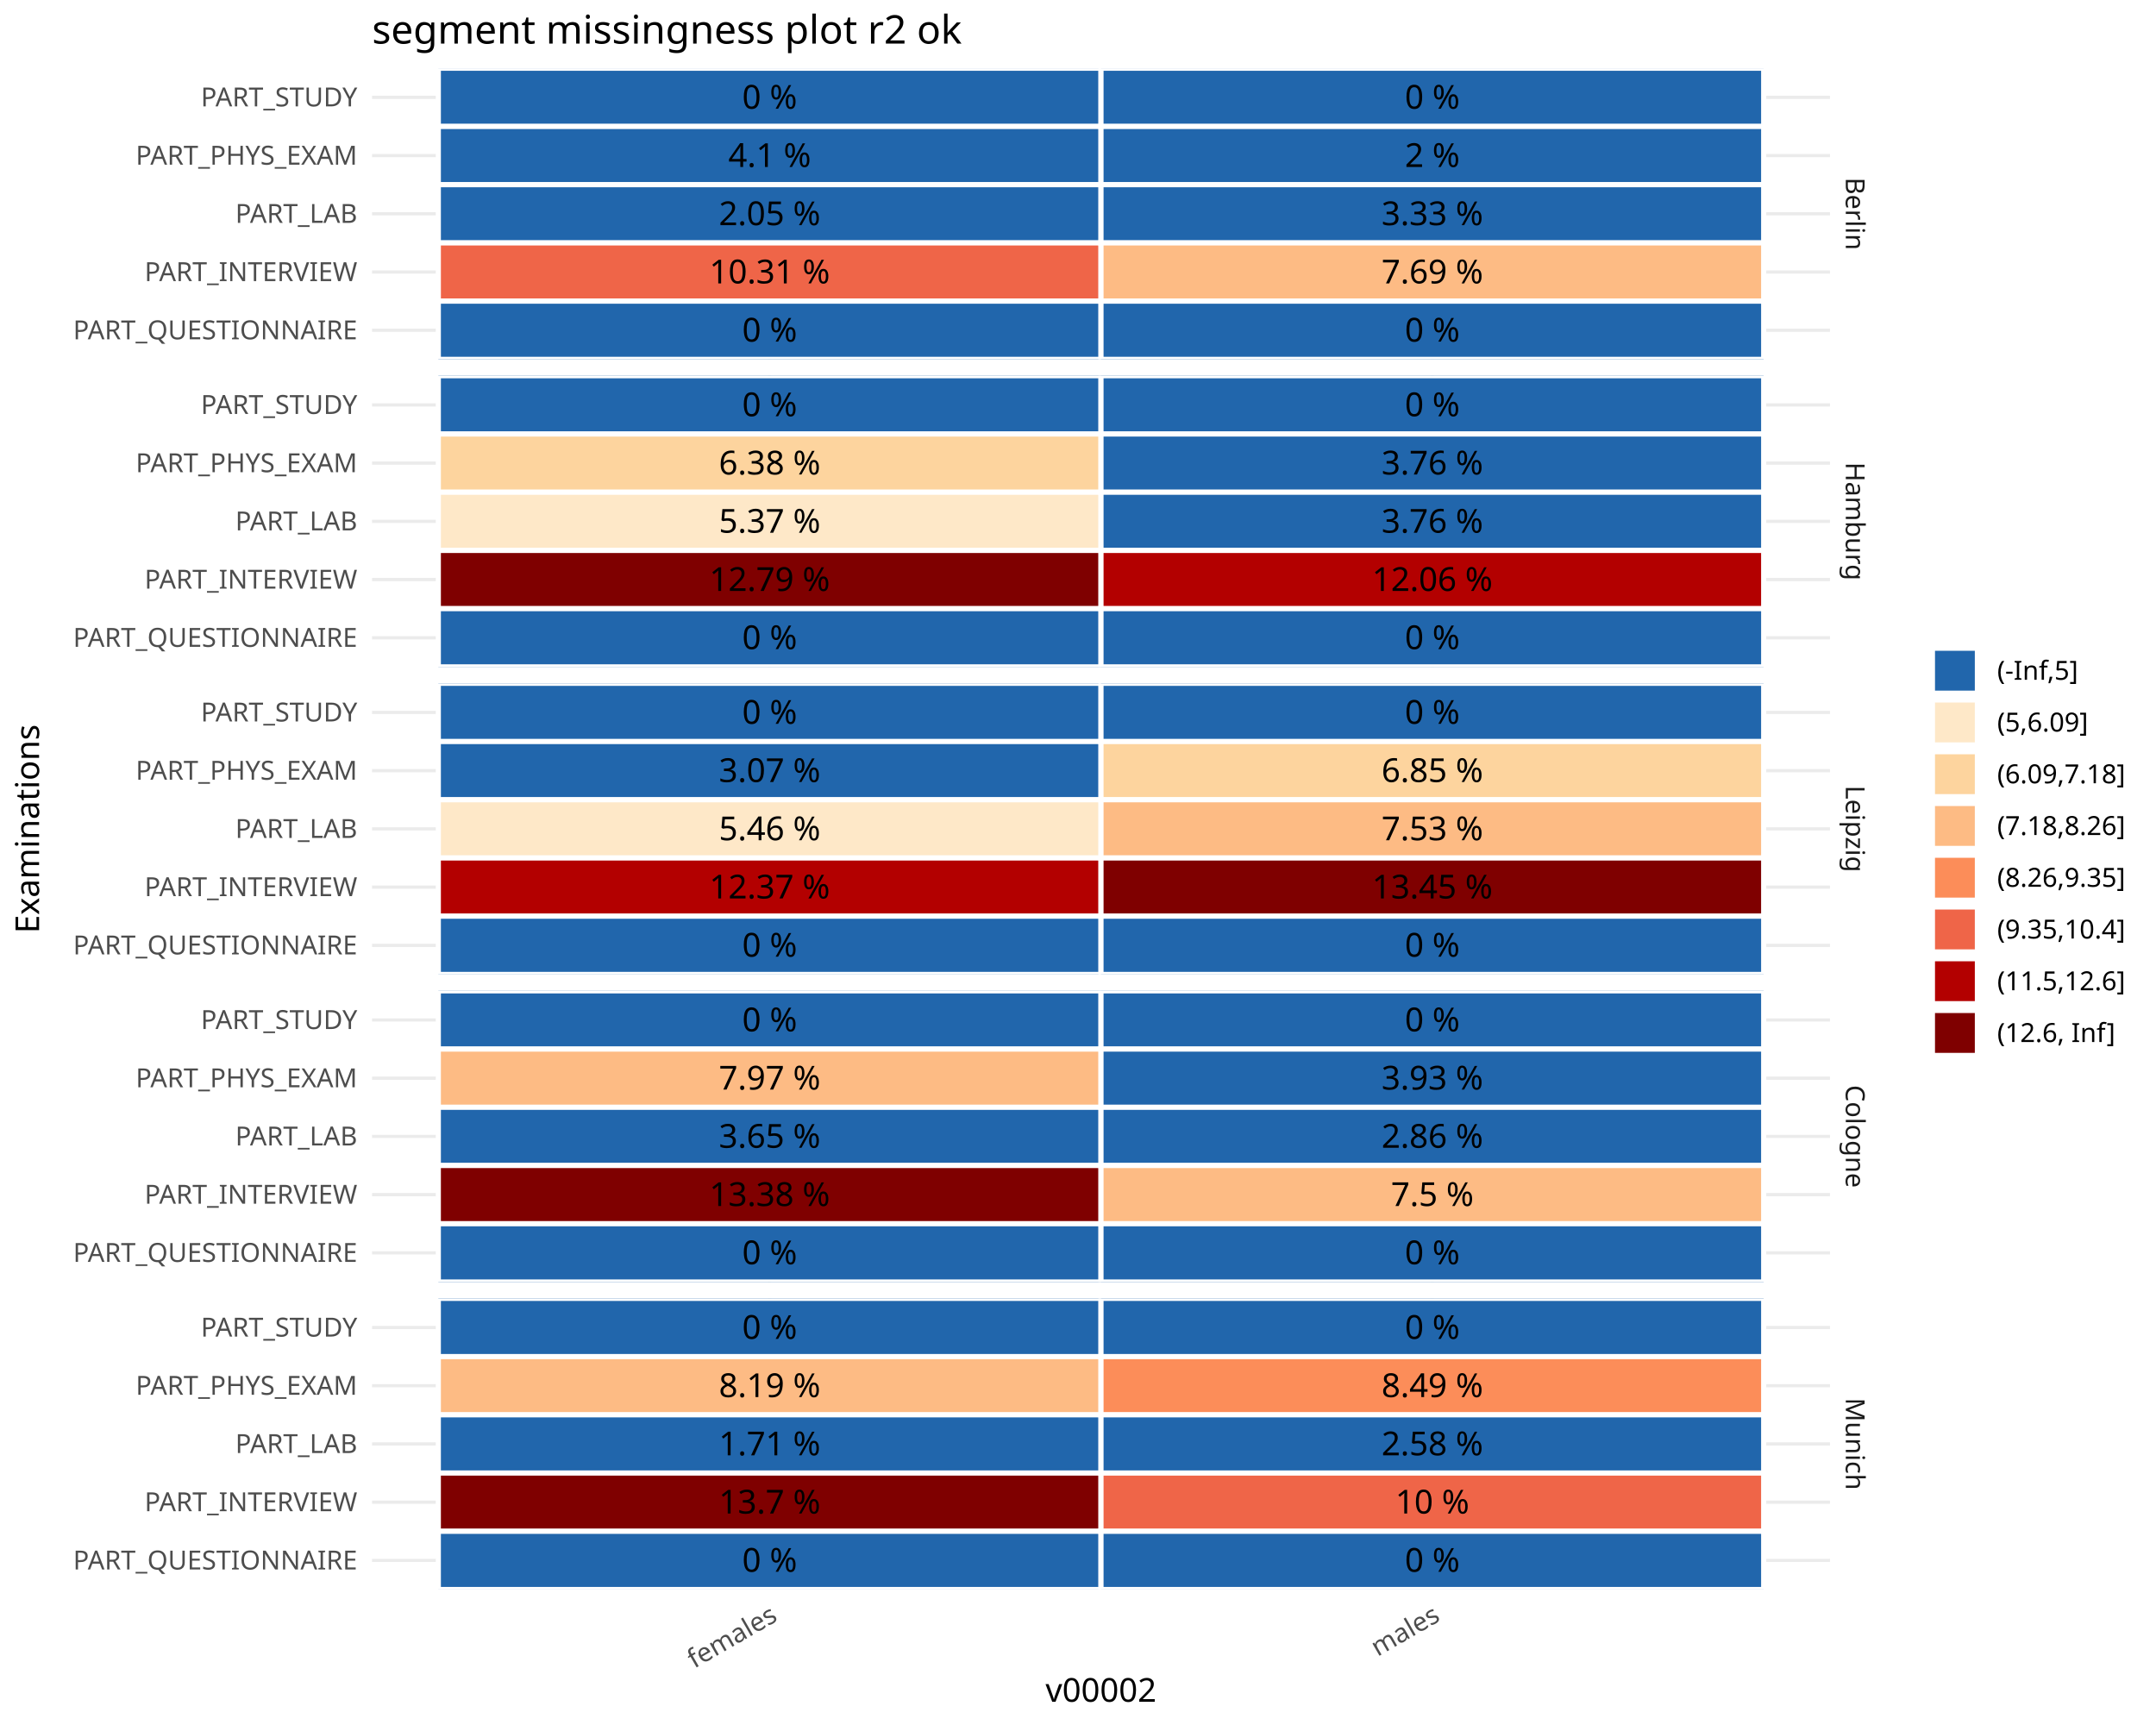
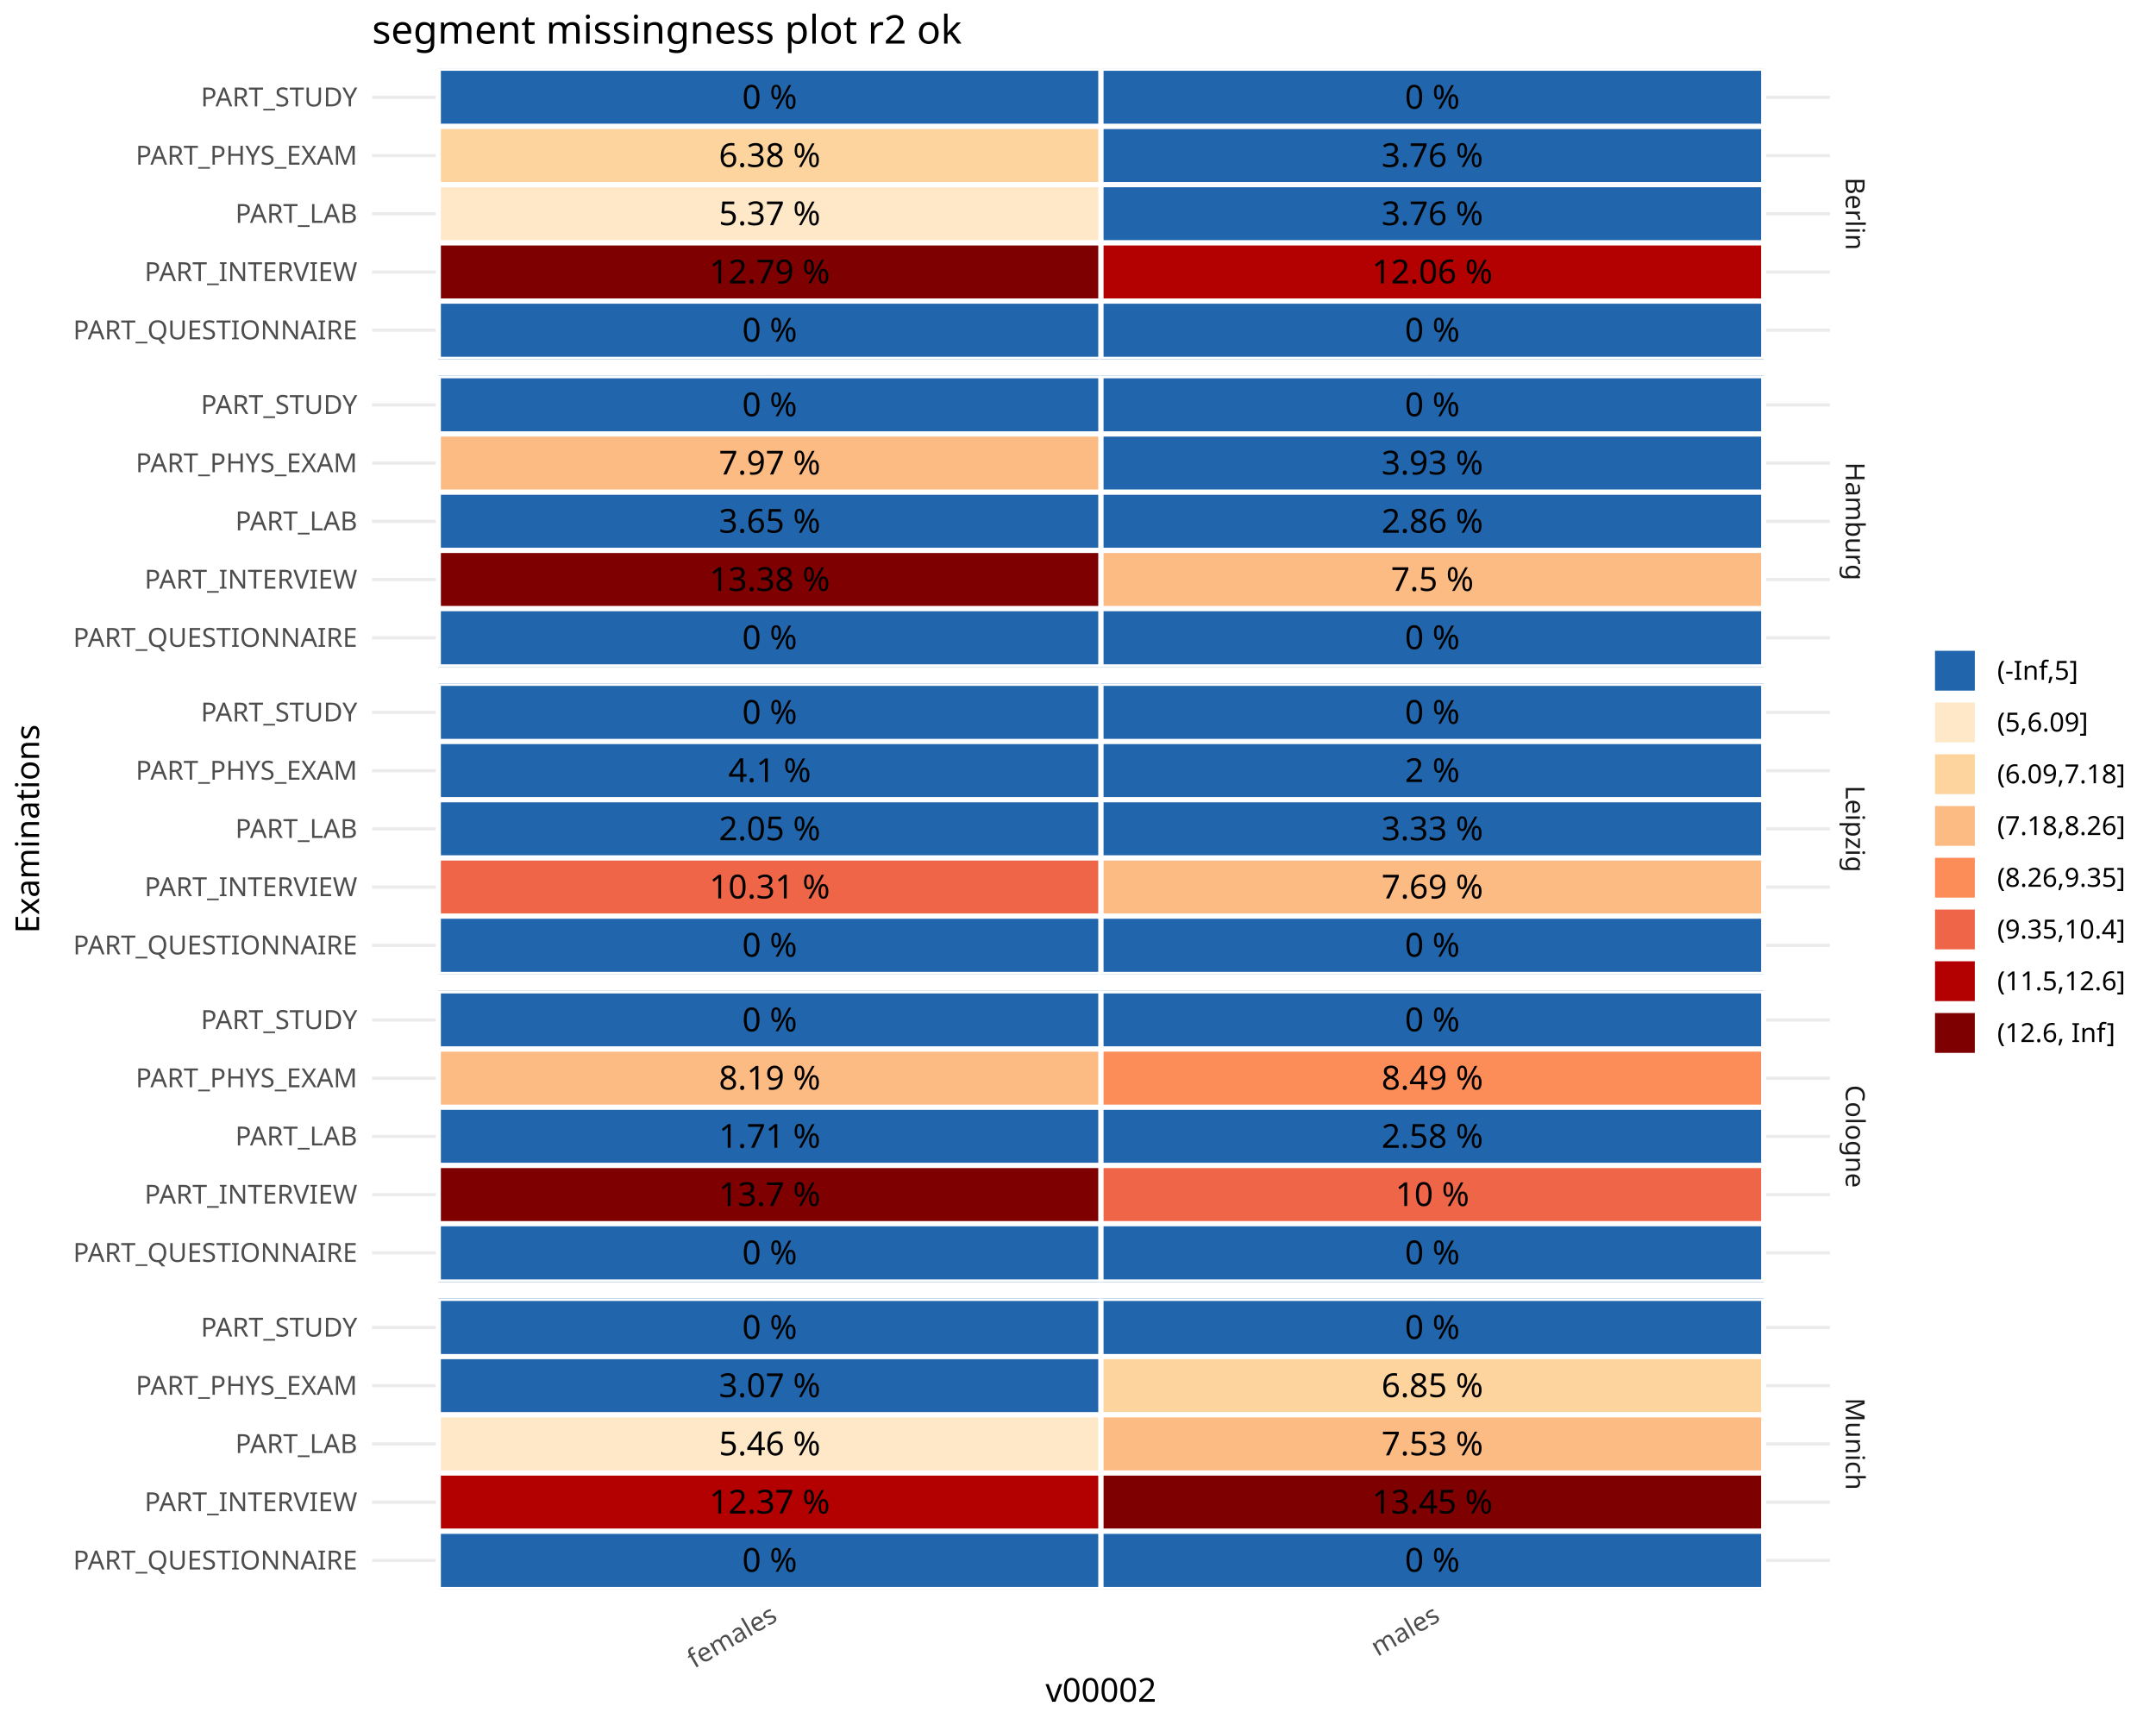
<svg xmlns="http://www.w3.org/2000/svg" class="svglite" data-engine-version="2.0" width="720.00pt" height="576.00pt" viewBox="0 0 720.00 576.00">
  <defs>
    <style type="text/css">
    .svglite line, .svglite polyline, .svglite polygon, .svglite path, .svglite rect, .svglite circle {
      fill: none;
      stroke: #000000;
      stroke-linecap: round;
      stroke-linejoin: round;
      stroke-miterlimit: 10.00;
    }
  </style>
  </defs>
  <rect width="100%" height="100%" style="stroke: none; fill: #FFFFFF;" />
  <defs>
    <clipPath id="cpMC4wMHw3MjAuMDB8MC4wMHw1NzYuMDA=">
      <rect x="0.00" y="0.00" width="720.00" height="576.00" />
    </clipPath>
  </defs>
  <g clip-path="url(#cpMC4wMHw3MjAuMDB8MC4wMHw1NzYuMDA=)">
</g>
  <defs>
    <clipPath id="cpMTI0LjI1fDYxMS4xMnwyMi43OHwxMTkuOTk=">
      <rect x="124.25" y="22.78" width="486.87" height="97.21" />
    </clipPath>
  </defs>
  <g clip-path="url(#cpMTI0LjI1fDYxMS4xMnwyMi43OHwxMTkuOTk=)">
    <polyline points="124.25,110.27 611.12,110.27 " style="stroke-width: 1.07; stroke: #EBEBEB; stroke-linecap: butt;" />
    <polyline points="124.25,90.83 611.12,90.83 " style="stroke-width: 1.07; stroke: #EBEBEB; stroke-linecap: butt;" />
    <polyline points="124.25,71.39 611.12,71.39 " style="stroke-width: 1.07; stroke: #EBEBEB; stroke-linecap: butt;" />
    <polyline points="124.25,51.95 611.12,51.95 " style="stroke-width: 1.07; stroke: #EBEBEB; stroke-linecap: butt;" />
    <polyline points="124.25,32.50 611.12,32.50 " style="stroke-width: 1.07; stroke: #EBEBEB; stroke-linecap: butt;" />
    <polyline points="257.03,119.99 257.03,22.78 " style="stroke-width: 1.07; stroke: #EBEBEB; stroke-linecap: butt;" />
    <polyline points="478.33,119.99 478.33,22.78 " style="stroke-width: 1.07; stroke: #EBEBEB; stroke-linecap: butt;" />
    <rect x="146.38" y="22.78" width="221.30" height="19.44" style="stroke-width: 1.71; stroke: #FFFFFF; stroke-linecap: butt; stroke-linejoin: miter; fill: #2166AC;" />
-     <rect x="146.38" y="42.23" width="221.30" height="19.44" style="stroke-width: 1.71; stroke: #FFFFFF; stroke-linecap: butt; stroke-linejoin: miter; fill: #2166AC;" />
-     <rect x="146.38" y="61.67" width="221.30" height="19.44" style="stroke-width: 1.71; stroke: #FFFFFF; stroke-linecap: butt; stroke-linejoin: miter; fill: #2166AC;" />
-     <rect x="146.38" y="81.11" width="221.30" height="19.44" style="stroke-width: 1.71; stroke: #FFFFFF; stroke-linecap: butt; stroke-linejoin: miter; fill: #EF6548;" />
+     <rect x="146.38" y="42.23" width="221.30" height="19.44" style="stroke-width: 1.71; stroke: #FFFFFF; stroke-linecap: butt; stroke-linejoin: miter; fill: #FDD49E;" />
+     <rect x="146.38" y="61.67" width="221.30" height="19.44" style="stroke-width: 1.71; stroke: #FFFFFF; stroke-linecap: butt; stroke-linejoin: miter; fill: #FEE8C8;" />
+     <rect x="146.38" y="81.11" width="221.30" height="19.44" style="stroke-width: 1.71; stroke: #FFFFFF; stroke-linecap: butt; stroke-linejoin: miter; fill: #7F0000;" />
    <rect x="146.38" y="100.55" width="221.30" height="19.44" style="stroke-width: 1.71; stroke: #FFFFFF; stroke-linecap: butt; stroke-linejoin: miter; fill: #2166AC;" />
    <rect x="367.68" y="22.78" width="221.30" height="19.44" style="stroke-width: 1.71; stroke: #FFFFFF; stroke-linecap: butt; stroke-linejoin: miter; fill: #2166AC;" />
    <rect x="367.68" y="42.23" width="221.30" height="19.44" style="stroke-width: 1.71; stroke: #FFFFFF; stroke-linecap: butt; stroke-linejoin: miter; fill: #2166AC;" />
    <rect x="367.68" y="61.67" width="221.30" height="19.44" style="stroke-width: 1.71; stroke: #FFFFFF; stroke-linecap: butt; stroke-linejoin: miter; fill: #2166AC;" />
-     <rect x="367.68" y="81.11" width="221.30" height="19.44" style="stroke-width: 1.71; stroke: #FFFFFF; stroke-linecap: butt; stroke-linejoin: miter; fill: #FDBB84;" />
+     <rect x="367.68" y="81.11" width="221.30" height="19.44" style="stroke-width: 1.71; stroke: #FFFFFF; stroke-linecap: butt; stroke-linejoin: miter; fill: #B30000;" />
    <rect x="367.68" y="100.55" width="221.30" height="19.44" style="stroke-width: 1.71; stroke: #FFFFFF; stroke-linecap: butt; stroke-linejoin: miter; fill: #2166AC;" />
    <text x="257.03" y="36.30" text-anchor="middle" style="font-size: 11.04px; font-family: sans;" textLength="19.02px" lengthAdjust="spacingAndGlyphs">0 %</text>
-     <text x="257.03" y="55.75" text-anchor="middle" style="font-size: 11.04px; font-family: sans;" textLength="28.23px" lengthAdjust="spacingAndGlyphs">4.1 %</text>
-     <text x="257.03" y="75.19" text-anchor="middle" style="font-size: 11.04px; font-family: sans;" textLength="34.37px" lengthAdjust="spacingAndGlyphs">2.05 %</text>
-     <text x="257.03" y="94.63" text-anchor="middle" style="font-size: 11.04px; font-family: sans;" textLength="40.51px" lengthAdjust="spacingAndGlyphs">10.31 %</text>
+     <text x="257.03" y="55.75" text-anchor="middle" style="font-size: 11.04px; font-family: sans;" textLength="34.37px" lengthAdjust="spacingAndGlyphs">6.38 %</text>
+     <text x="257.03" y="75.19" text-anchor="middle" style="font-size: 11.04px; font-family: sans;" textLength="34.37px" lengthAdjust="spacingAndGlyphs">5.37 %</text>
+     <text x="257.03" y="94.63" text-anchor="middle" style="font-size: 11.04px; font-family: sans;" textLength="40.51px" lengthAdjust="spacingAndGlyphs">12.79 %</text>
    <text x="257.03" y="114.07" text-anchor="middle" style="font-size: 11.04px; font-family: sans;" textLength="19.02px" lengthAdjust="spacingAndGlyphs">0 %</text>
    <text x="478.33" y="36.30" text-anchor="middle" style="font-size: 11.04px; font-family: sans;" textLength="19.02px" lengthAdjust="spacingAndGlyphs">0 %</text>
-     <text x="478.33" y="55.75" text-anchor="middle" style="font-size: 11.04px; font-family: sans;" textLength="19.02px" lengthAdjust="spacingAndGlyphs">2 %</text>
-     <text x="478.33" y="75.19" text-anchor="middle" style="font-size: 11.04px; font-family: sans;" textLength="34.37px" lengthAdjust="spacingAndGlyphs">3.33 %</text>
-     <text x="478.33" y="94.63" text-anchor="middle" style="font-size: 11.04px; font-family: sans;" textLength="34.37px" lengthAdjust="spacingAndGlyphs">7.69 %</text>
+     <text x="478.33" y="55.75" text-anchor="middle" style="font-size: 11.04px; font-family: sans;" textLength="34.37px" lengthAdjust="spacingAndGlyphs">3.76 %</text>
+     <text x="478.33" y="75.19" text-anchor="middle" style="font-size: 11.04px; font-family: sans;" textLength="34.37px" lengthAdjust="spacingAndGlyphs">3.76 %</text>
+     <text x="478.33" y="94.63" text-anchor="middle" style="font-size: 11.04px; font-family: sans;" textLength="40.51px" lengthAdjust="spacingAndGlyphs">12.06 %</text>
    <text x="478.33" y="114.07" text-anchor="middle" style="font-size: 11.04px; font-family: sans;" textLength="19.02px" lengthAdjust="spacingAndGlyphs">0 %</text>
  </g>
  <g clip-path="url(#cpMC4wMHw3MjAuMDB8MC4wMHw1NzYuMDA=)">
</g>
  <defs>
    <clipPath id="cpMTI0LjI1fDYxMS4xMnwxMjUuNDd8MjIyLjY5">
      <rect x="124.25" y="125.47" width="486.87" height="97.21" />
    </clipPath>
  </defs>
  <g clip-path="url(#cpMTI0LjI1fDYxMS4xMnwxMjUuNDd8MjIyLjY5)">
    <polyline points="124.25,212.96 611.12,212.96 " style="stroke-width: 1.07; stroke: #EBEBEB; stroke-linecap: butt;" />
    <polyline points="124.25,193.52 611.12,193.52 " style="stroke-width: 1.07; stroke: #EBEBEB; stroke-linecap: butt;" />
    <polyline points="124.25,174.08 611.12,174.08 " style="stroke-width: 1.07; stroke: #EBEBEB; stroke-linecap: butt;" />
    <polyline points="124.25,154.64 611.12,154.64 " style="stroke-width: 1.07; stroke: #EBEBEB; stroke-linecap: butt;" />
    <polyline points="124.25,135.20 611.12,135.20 " style="stroke-width: 1.07; stroke: #EBEBEB; stroke-linecap: butt;" />
    <polyline points="257.03,222.69 257.03,125.47 " style="stroke-width: 1.07; stroke: #EBEBEB; stroke-linecap: butt;" />
    <polyline points="478.33,222.69 478.33,125.47 " style="stroke-width: 1.07; stroke: #EBEBEB; stroke-linecap: butt;" />
    <rect x="146.38" y="125.47" width="221.30" height="19.44" style="stroke-width: 1.71; stroke: #FFFFFF; stroke-linecap: butt; stroke-linejoin: miter; fill: #2166AC;" />
-     <rect x="146.38" y="144.92" width="221.30" height="19.44" style="stroke-width: 1.71; stroke: #FFFFFF; stroke-linecap: butt; stroke-linejoin: miter; fill: #FDD49E;" />
-     <rect x="146.38" y="164.36" width="221.30" height="19.44" style="stroke-width: 1.71; stroke: #FFFFFF; stroke-linecap: butt; stroke-linejoin: miter; fill: #FEE8C8;" />
+     <rect x="146.38" y="144.92" width="221.30" height="19.44" style="stroke-width: 1.71; stroke: #FFFFFF; stroke-linecap: butt; stroke-linejoin: miter; fill: #FDBB84;" />
+     <rect x="146.38" y="164.36" width="221.30" height="19.44" style="stroke-width: 1.71; stroke: #FFFFFF; stroke-linecap: butt; stroke-linejoin: miter; fill: #2166AC;" />
    <rect x="146.38" y="183.80" width="221.30" height="19.44" style="stroke-width: 1.71; stroke: #FFFFFF; stroke-linecap: butt; stroke-linejoin: miter; fill: #7F0000;" />
    <rect x="146.38" y="203.24" width="221.30" height="19.44" style="stroke-width: 1.71; stroke: #FFFFFF; stroke-linecap: butt; stroke-linejoin: miter; fill: #2166AC;" />
    <rect x="367.68" y="125.47" width="221.30" height="19.44" style="stroke-width: 1.71; stroke: #FFFFFF; stroke-linecap: butt; stroke-linejoin: miter; fill: #2166AC;" />
    <rect x="367.68" y="144.92" width="221.30" height="19.44" style="stroke-width: 1.71; stroke: #FFFFFF; stroke-linecap: butt; stroke-linejoin: miter; fill: #2166AC;" />
    <rect x="367.68" y="164.36" width="221.30" height="19.44" style="stroke-width: 1.71; stroke: #FFFFFF; stroke-linecap: butt; stroke-linejoin: miter; fill: #2166AC;" />
-     <rect x="367.68" y="183.80" width="221.30" height="19.44" style="stroke-width: 1.71; stroke: #FFFFFF; stroke-linecap: butt; stroke-linejoin: miter; fill: #B30000;" />
+     <rect x="367.68" y="183.80" width="221.30" height="19.44" style="stroke-width: 1.71; stroke: #FFFFFF; stroke-linecap: butt; stroke-linejoin: miter; fill: #FDBB84;" />
    <rect x="367.68" y="203.24" width="221.30" height="19.44" style="stroke-width: 1.71; stroke: #FFFFFF; stroke-linecap: butt; stroke-linejoin: miter; fill: #2166AC;" />
    <text x="257.03" y="138.99" text-anchor="middle" style="font-size: 11.04px; font-family: sans;" textLength="19.02px" lengthAdjust="spacingAndGlyphs">0 %</text>
-     <text x="257.03" y="158.44" text-anchor="middle" style="font-size: 11.04px; font-family: sans;" textLength="34.37px" lengthAdjust="spacingAndGlyphs">6.38 %</text>
-     <text x="257.03" y="177.88" text-anchor="middle" style="font-size: 11.04px; font-family: sans;" textLength="34.37px" lengthAdjust="spacingAndGlyphs">5.37 %</text>
-     <text x="257.03" y="197.32" text-anchor="middle" style="font-size: 11.04px; font-family: sans;" textLength="40.51px" lengthAdjust="spacingAndGlyphs">12.79 %</text>
+     <text x="257.03" y="158.44" text-anchor="middle" style="font-size: 11.04px; font-family: sans;" textLength="34.37px" lengthAdjust="spacingAndGlyphs">7.97 %</text>
+     <text x="257.03" y="177.88" text-anchor="middle" style="font-size: 11.04px; font-family: sans;" textLength="34.37px" lengthAdjust="spacingAndGlyphs">3.65 %</text>
+     <text x="257.03" y="197.32" text-anchor="middle" style="font-size: 11.04px; font-family: sans;" textLength="40.51px" lengthAdjust="spacingAndGlyphs">13.38 %</text>
    <text x="257.03" y="216.76" text-anchor="middle" style="font-size: 11.04px; font-family: sans;" textLength="19.02px" lengthAdjust="spacingAndGlyphs">0 %</text>
    <text x="478.33" y="138.99" text-anchor="middle" style="font-size: 11.04px; font-family: sans;" textLength="19.02px" lengthAdjust="spacingAndGlyphs">0 %</text>
-     <text x="478.33" y="158.44" text-anchor="middle" style="font-size: 11.04px; font-family: sans;" textLength="34.37px" lengthAdjust="spacingAndGlyphs">3.76 %</text>
-     <text x="478.33" y="177.88" text-anchor="middle" style="font-size: 11.04px; font-family: sans;" textLength="34.37px" lengthAdjust="spacingAndGlyphs">3.76 %</text>
-     <text x="478.33" y="197.32" text-anchor="middle" style="font-size: 11.04px; font-family: sans;" textLength="40.51px" lengthAdjust="spacingAndGlyphs">12.06 %</text>
+     <text x="478.33" y="158.44" text-anchor="middle" style="font-size: 11.04px; font-family: sans;" textLength="34.37px" lengthAdjust="spacingAndGlyphs">3.93 %</text>
+     <text x="478.33" y="177.88" text-anchor="middle" style="font-size: 11.04px; font-family: sans;" textLength="34.37px" lengthAdjust="spacingAndGlyphs">2.86 %</text>
+     <text x="478.33" y="197.32" text-anchor="middle" style="font-size: 11.04px; font-family: sans;" textLength="28.23px" lengthAdjust="spacingAndGlyphs">7.5 %</text>
    <text x="478.33" y="216.76" text-anchor="middle" style="font-size: 11.04px; font-family: sans;" textLength="19.02px" lengthAdjust="spacingAndGlyphs">0 %</text>
  </g>
  <g clip-path="url(#cpMC4wMHw3MjAuMDB8MC4wMHw1NzYuMDA=)">
</g>
  <defs>
    <clipPath id="cpMTI0LjI1fDYxMS4xMnwyMjguMTd8MzI1LjM4">
      <rect x="124.25" y="228.17" width="486.87" height="97.21" />
    </clipPath>
  </defs>
  <g clip-path="url(#cpMTI0LjI1fDYxMS4xMnwyMjguMTd8MzI1LjM4)">
    <polyline points="124.25,315.66 611.12,315.66 " style="stroke-width: 1.07; stroke: #EBEBEB; stroke-linecap: butt;" />
    <polyline points="124.25,296.21 611.12,296.21 " style="stroke-width: 1.07; stroke: #EBEBEB; stroke-linecap: butt;" />
    <polyline points="124.25,276.77 611.12,276.77 " style="stroke-width: 1.07; stroke: #EBEBEB; stroke-linecap: butt;" />
    <polyline points="124.25,257.33 611.12,257.33 " style="stroke-width: 1.07; stroke: #EBEBEB; stroke-linecap: butt;" />
    <polyline points="124.25,237.89 611.12,237.89 " style="stroke-width: 1.07; stroke: #EBEBEB; stroke-linecap: butt;" />
    <polyline points="257.03,325.38 257.03,228.17 " style="stroke-width: 1.07; stroke: #EBEBEB; stroke-linecap: butt;" />
    <polyline points="478.33,325.38 478.33,228.17 " style="stroke-width: 1.07; stroke: #EBEBEB; stroke-linecap: butt;" />
    <rect x="146.38" y="228.17" width="221.30" height="19.44" style="stroke-width: 1.71; stroke: #FFFFFF; stroke-linecap: butt; stroke-linejoin: miter; fill: #2166AC;" />
    <rect x="146.38" y="247.61" width="221.30" height="19.44" style="stroke-width: 1.71; stroke: #FFFFFF; stroke-linecap: butt; stroke-linejoin: miter; fill: #2166AC;" />
-     <rect x="146.38" y="267.05" width="221.30" height="19.44" style="stroke-width: 1.71; stroke: #FFFFFF; stroke-linecap: butt; stroke-linejoin: miter; fill: #FEE8C8;" />
-     <rect x="146.38" y="286.49" width="221.30" height="19.44" style="stroke-width: 1.71; stroke: #FFFFFF; stroke-linecap: butt; stroke-linejoin: miter; fill: #B30000;" />
+     <rect x="146.38" y="267.05" width="221.30" height="19.44" style="stroke-width: 1.71; stroke: #FFFFFF; stroke-linecap: butt; stroke-linejoin: miter; fill: #2166AC;" />
+     <rect x="146.38" y="286.49" width="221.30" height="19.44" style="stroke-width: 1.71; stroke: #FFFFFF; stroke-linecap: butt; stroke-linejoin: miter; fill: #EF6548;" />
    <rect x="146.38" y="305.93" width="221.30" height="19.44" style="stroke-width: 1.71; stroke: #FFFFFF; stroke-linecap: butt; stroke-linejoin: miter; fill: #2166AC;" />
    <rect x="367.68" y="228.17" width="221.30" height="19.44" style="stroke-width: 1.71; stroke: #FFFFFF; stroke-linecap: butt; stroke-linejoin: miter; fill: #2166AC;" />
-     <rect x="367.68" y="247.61" width="221.30" height="19.44" style="stroke-width: 1.71; stroke: #FFFFFF; stroke-linecap: butt; stroke-linejoin: miter; fill: #FDD49E;" />
-     <rect x="367.68" y="267.05" width="221.30" height="19.44" style="stroke-width: 1.71; stroke: #FFFFFF; stroke-linecap: butt; stroke-linejoin: miter; fill: #FDBB84;" />
-     <rect x="367.68" y="286.49" width="221.30" height="19.44" style="stroke-width: 1.71; stroke: #FFFFFF; stroke-linecap: butt; stroke-linejoin: miter; fill: #7F0000;" />
+     <rect x="367.68" y="247.61" width="221.30" height="19.44" style="stroke-width: 1.71; stroke: #FFFFFF; stroke-linecap: butt; stroke-linejoin: miter; fill: #2166AC;" />
+     <rect x="367.68" y="267.05" width="221.30" height="19.44" style="stroke-width: 1.71; stroke: #FFFFFF; stroke-linecap: butt; stroke-linejoin: miter; fill: #2166AC;" />
+     <rect x="367.68" y="286.49" width="221.30" height="19.44" style="stroke-width: 1.71; stroke: #FFFFFF; stroke-linecap: butt; stroke-linejoin: miter; fill: #FDBB84;" />
    <rect x="367.68" y="305.93" width="221.30" height="19.44" style="stroke-width: 1.71; stroke: #FFFFFF; stroke-linecap: butt; stroke-linejoin: miter; fill: #2166AC;" />
    <text x="257.03" y="241.69" text-anchor="middle" style="font-size: 11.04px; font-family: sans;" textLength="19.02px" lengthAdjust="spacingAndGlyphs">0 %</text>
-     <text x="257.03" y="261.13" text-anchor="middle" style="font-size: 11.04px; font-family: sans;" textLength="34.37px" lengthAdjust="spacingAndGlyphs">3.07 %</text>
-     <text x="257.03" y="280.57" text-anchor="middle" style="font-size: 11.04px; font-family: sans;" textLength="34.37px" lengthAdjust="spacingAndGlyphs">5.46 %</text>
-     <text x="257.03" y="300.01" text-anchor="middle" style="font-size: 11.04px; font-family: sans;" textLength="40.51px" lengthAdjust="spacingAndGlyphs">12.37 %</text>
+     <text x="257.03" y="261.13" text-anchor="middle" style="font-size: 11.04px; font-family: sans;" textLength="28.23px" lengthAdjust="spacingAndGlyphs">4.1 %</text>
+     <text x="257.03" y="280.57" text-anchor="middle" style="font-size: 11.04px; font-family: sans;" textLength="34.37px" lengthAdjust="spacingAndGlyphs">2.05 %</text>
+     <text x="257.03" y="300.01" text-anchor="middle" style="font-size: 11.04px; font-family: sans;" textLength="40.51px" lengthAdjust="spacingAndGlyphs">10.31 %</text>
    <text x="257.03" y="319.45" text-anchor="middle" style="font-size: 11.04px; font-family: sans;" textLength="19.02px" lengthAdjust="spacingAndGlyphs">0 %</text>
    <text x="478.33" y="241.69" text-anchor="middle" style="font-size: 11.04px; font-family: sans;" textLength="19.02px" lengthAdjust="spacingAndGlyphs">0 %</text>
-     <text x="478.33" y="261.13" text-anchor="middle" style="font-size: 11.04px; font-family: sans;" textLength="34.37px" lengthAdjust="spacingAndGlyphs">6.85 %</text>
-     <text x="478.33" y="280.57" text-anchor="middle" style="font-size: 11.04px; font-family: sans;" textLength="34.37px" lengthAdjust="spacingAndGlyphs">7.53 %</text>
-     <text x="478.33" y="300.01" text-anchor="middle" style="font-size: 11.04px; font-family: sans;" textLength="40.51px" lengthAdjust="spacingAndGlyphs">13.45 %</text>
+     <text x="478.33" y="261.13" text-anchor="middle" style="font-size: 11.04px; font-family: sans;" textLength="19.02px" lengthAdjust="spacingAndGlyphs">2 %</text>
+     <text x="478.33" y="280.57" text-anchor="middle" style="font-size: 11.04px; font-family: sans;" textLength="34.37px" lengthAdjust="spacingAndGlyphs">3.33 %</text>
+     <text x="478.33" y="300.01" text-anchor="middle" style="font-size: 11.04px; font-family: sans;" textLength="34.37px" lengthAdjust="spacingAndGlyphs">7.69 %</text>
    <text x="478.33" y="319.45" text-anchor="middle" style="font-size: 11.04px; font-family: sans;" textLength="19.02px" lengthAdjust="spacingAndGlyphs">0 %</text>
  </g>
  <g clip-path="url(#cpMC4wMHw3MjAuMDB8MC4wMHw1NzYuMDA=)">
</g>
  <defs>
    <clipPath id="cpMTI0LjI1fDYxMS4xMnwzMzAuODZ8NDI4LjA3">
      <rect x="124.25" y="330.86" width="486.87" height="97.21" />
    </clipPath>
  </defs>
  <g clip-path="url(#cpMTI0LjI1fDYxMS4xMnwzMzAuODZ8NDI4LjA3)">
    <polyline points="124.25,418.35 611.12,418.35 " style="stroke-width: 1.07; stroke: #EBEBEB; stroke-linecap: butt;" />
    <polyline points="124.25,398.90 611.12,398.90 " style="stroke-width: 1.07; stroke: #EBEBEB; stroke-linecap: butt;" />
    <polyline points="124.25,379.46 611.12,379.46 " style="stroke-width: 1.07; stroke: #EBEBEB; stroke-linecap: butt;" />
    <polyline points="124.25,360.02 611.12,360.02 " style="stroke-width: 1.07; stroke: #EBEBEB; stroke-linecap: butt;" />
    <polyline points="124.25,340.58 611.12,340.58 " style="stroke-width: 1.07; stroke: #EBEBEB; stroke-linecap: butt;" />
    <polyline points="257.03,428.07 257.03,330.86 " style="stroke-width: 1.07; stroke: #EBEBEB; stroke-linecap: butt;" />
    <polyline points="478.33,428.07 478.33,330.86 " style="stroke-width: 1.07; stroke: #EBEBEB; stroke-linecap: butt;" />
    <rect x="146.38" y="330.86" width="221.30" height="19.44" style="stroke-width: 1.71; stroke: #FFFFFF; stroke-linecap: butt; stroke-linejoin: miter; fill: #2166AC;" />
    <rect x="146.38" y="350.30" width="221.30" height="19.44" style="stroke-width: 1.71; stroke: #FFFFFF; stroke-linecap: butt; stroke-linejoin: miter; fill: #FDBB84;" />
    <rect x="146.38" y="369.74" width="221.30" height="19.44" style="stroke-width: 1.71; stroke: #FFFFFF; stroke-linecap: butt; stroke-linejoin: miter; fill: #2166AC;" />
    <rect x="146.38" y="389.18" width="221.30" height="19.44" style="stroke-width: 1.71; stroke: #FFFFFF; stroke-linecap: butt; stroke-linejoin: miter; fill: #7F0000;" />
    <rect x="146.38" y="408.63" width="221.30" height="19.44" style="stroke-width: 1.71; stroke: #FFFFFF; stroke-linecap: butt; stroke-linejoin: miter; fill: #2166AC;" />
    <rect x="367.68" y="330.86" width="221.30" height="19.44" style="stroke-width: 1.71; stroke: #FFFFFF; stroke-linecap: butt; stroke-linejoin: miter; fill: #2166AC;" />
-     <rect x="367.68" y="350.30" width="221.30" height="19.44" style="stroke-width: 1.71; stroke: #FFFFFF; stroke-linecap: butt; stroke-linejoin: miter; fill: #2166AC;" />
+     <rect x="367.68" y="350.30" width="221.30" height="19.44" style="stroke-width: 1.71; stroke: #FFFFFF; stroke-linecap: butt; stroke-linejoin: miter; fill: #FC8D59;" />
    <rect x="367.68" y="369.74" width="221.30" height="19.44" style="stroke-width: 1.71; stroke: #FFFFFF; stroke-linecap: butt; stroke-linejoin: miter; fill: #2166AC;" />
-     <rect x="367.68" y="389.18" width="221.30" height="19.44" style="stroke-width: 1.71; stroke: #FFFFFF; stroke-linecap: butt; stroke-linejoin: miter; fill: #FDBB84;" />
+     <rect x="367.68" y="389.18" width="221.30" height="19.44" style="stroke-width: 1.71; stroke: #FFFFFF; stroke-linecap: butt; stroke-linejoin: miter; fill: #EF6548;" />
    <rect x="367.68" y="408.63" width="221.30" height="19.44" style="stroke-width: 1.71; stroke: #FFFFFF; stroke-linecap: butt; stroke-linejoin: miter; fill: #2166AC;" />
    <text x="257.03" y="344.38" text-anchor="middle" style="font-size: 11.04px; font-family: sans;" textLength="19.02px" lengthAdjust="spacingAndGlyphs">0 %</text>
-     <text x="257.03" y="363.82" text-anchor="middle" style="font-size: 11.04px; font-family: sans;" textLength="34.37px" lengthAdjust="spacingAndGlyphs">7.97 %</text>
-     <text x="257.03" y="383.26" text-anchor="middle" style="font-size: 11.04px; font-family: sans;" textLength="34.37px" lengthAdjust="spacingAndGlyphs">3.65 %</text>
-     <text x="257.03" y="402.70" text-anchor="middle" style="font-size: 11.04px; font-family: sans;" textLength="40.51px" lengthAdjust="spacingAndGlyphs">13.38 %</text>
+     <text x="257.03" y="363.82" text-anchor="middle" style="font-size: 11.04px; font-family: sans;" textLength="34.37px" lengthAdjust="spacingAndGlyphs">8.19 %</text>
+     <text x="257.03" y="383.26" text-anchor="middle" style="font-size: 11.04px; font-family: sans;" textLength="34.37px" lengthAdjust="spacingAndGlyphs">1.71 %</text>
+     <text x="257.03" y="402.70" text-anchor="middle" style="font-size: 11.04px; font-family: sans;" textLength="34.37px" lengthAdjust="spacingAndGlyphs">13.7 %</text>
    <text x="257.03" y="422.15" text-anchor="middle" style="font-size: 11.04px; font-family: sans;" textLength="19.02px" lengthAdjust="spacingAndGlyphs">0 %</text>
    <text x="478.33" y="344.38" text-anchor="middle" style="font-size: 11.04px; font-family: sans;" textLength="19.02px" lengthAdjust="spacingAndGlyphs">0 %</text>
-     <text x="478.33" y="363.82" text-anchor="middle" style="font-size: 11.04px; font-family: sans;" textLength="34.37px" lengthAdjust="spacingAndGlyphs">3.93 %</text>
-     <text x="478.33" y="383.26" text-anchor="middle" style="font-size: 11.04px; font-family: sans;" textLength="34.37px" lengthAdjust="spacingAndGlyphs">2.86 %</text>
-     <text x="478.33" y="402.70" text-anchor="middle" style="font-size: 11.04px; font-family: sans;" textLength="28.23px" lengthAdjust="spacingAndGlyphs">7.5 %</text>
+     <text x="478.33" y="363.82" text-anchor="middle" style="font-size: 11.04px; font-family: sans;" textLength="34.37px" lengthAdjust="spacingAndGlyphs">8.49 %</text>
+     <text x="478.33" y="383.26" text-anchor="middle" style="font-size: 11.04px; font-family: sans;" textLength="34.37px" lengthAdjust="spacingAndGlyphs">2.58 %</text>
+     <text x="478.33" y="402.70" text-anchor="middle" style="font-size: 11.04px; font-family: sans;" textLength="25.16px" lengthAdjust="spacingAndGlyphs">10 %</text>
    <text x="478.33" y="422.15" text-anchor="middle" style="font-size: 11.04px; font-family: sans;" textLength="19.02px" lengthAdjust="spacingAndGlyphs">0 %</text>
  </g>
  <g clip-path="url(#cpMC4wMHw3MjAuMDB8MC4wMHw1NzYuMDA=)">
</g>
  <defs>
    <clipPath id="cpMTI0LjI1fDYxMS4xMnw0MzMuNTV8NTMwLjc2">
      <rect x="124.25" y="433.55" width="486.87" height="97.21" />
    </clipPath>
  </defs>
  <g clip-path="url(#cpMTI0LjI1fDYxMS4xMnw0MzMuNTV8NTMwLjc2)">
    <polyline points="124.25,521.04 611.12,521.04 " style="stroke-width: 1.07; stroke: #EBEBEB; stroke-linecap: butt;" />
    <polyline points="124.25,501.60 611.12,501.60 " style="stroke-width: 1.07; stroke: #EBEBEB; stroke-linecap: butt;" />
    <polyline points="124.25,482.15 611.12,482.15 " style="stroke-width: 1.07; stroke: #EBEBEB; stroke-linecap: butt;" />
    <polyline points="124.25,462.71 611.12,462.71 " style="stroke-width: 1.07; stroke: #EBEBEB; stroke-linecap: butt;" />
    <polyline points="124.25,443.27 611.12,443.27 " style="stroke-width: 1.07; stroke: #EBEBEB; stroke-linecap: butt;" />
    <polyline points="257.03,530.76 257.03,433.55 " style="stroke-width: 1.07; stroke: #EBEBEB; stroke-linecap: butt;" />
    <polyline points="478.33,530.76 478.33,433.55 " style="stroke-width: 1.07; stroke: #EBEBEB; stroke-linecap: butt;" />
    <rect x="146.38" y="433.55" width="221.30" height="19.44" style="stroke-width: 1.71; stroke: #FFFFFF; stroke-linecap: butt; stroke-linejoin: miter; fill: #2166AC;" />
-     <rect x="146.38" y="452.99" width="221.30" height="19.44" style="stroke-width: 1.71; stroke: #FFFFFF; stroke-linecap: butt; stroke-linejoin: miter; fill: #FDBB84;" />
-     <rect x="146.38" y="472.43" width="221.30" height="19.44" style="stroke-width: 1.71; stroke: #FFFFFF; stroke-linecap: butt; stroke-linejoin: miter; fill: #2166AC;" />
-     <rect x="146.38" y="491.87" width="221.30" height="19.44" style="stroke-width: 1.71; stroke: #FFFFFF; stroke-linecap: butt; stroke-linejoin: miter; fill: #7F0000;" />
+     <rect x="146.38" y="452.99" width="221.30" height="19.44" style="stroke-width: 1.71; stroke: #FFFFFF; stroke-linecap: butt; stroke-linejoin: miter; fill: #2166AC;" />
+     <rect x="146.38" y="472.43" width="221.30" height="19.44" style="stroke-width: 1.71; stroke: #FFFFFF; stroke-linecap: butt; stroke-linejoin: miter; fill: #FEE8C8;" />
+     <rect x="146.38" y="491.87" width="221.30" height="19.44" style="stroke-width: 1.71; stroke: #FFFFFF; stroke-linecap: butt; stroke-linejoin: miter; fill: #B30000;" />
    <rect x="146.38" y="511.32" width="221.30" height="19.44" style="stroke-width: 1.71; stroke: #FFFFFF; stroke-linecap: butt; stroke-linejoin: miter; fill: #2166AC;" />
    <rect x="367.68" y="433.55" width="221.30" height="19.44" style="stroke-width: 1.71; stroke: #FFFFFF; stroke-linecap: butt; stroke-linejoin: miter; fill: #2166AC;" />
-     <rect x="367.68" y="452.99" width="221.30" height="19.44" style="stroke-width: 1.71; stroke: #FFFFFF; stroke-linecap: butt; stroke-linejoin: miter; fill: #FC8D59;" />
-     <rect x="367.68" y="472.43" width="221.30" height="19.44" style="stroke-width: 1.71; stroke: #FFFFFF; stroke-linecap: butt; stroke-linejoin: miter; fill: #2166AC;" />
-     <rect x="367.68" y="491.87" width="221.30" height="19.44" style="stroke-width: 1.71; stroke: #FFFFFF; stroke-linecap: butt; stroke-linejoin: miter; fill: #EF6548;" />
+     <rect x="367.68" y="452.99" width="221.30" height="19.44" style="stroke-width: 1.71; stroke: #FFFFFF; stroke-linecap: butt; stroke-linejoin: miter; fill: #FDD49E;" />
+     <rect x="367.68" y="472.43" width="221.30" height="19.44" style="stroke-width: 1.71; stroke: #FFFFFF; stroke-linecap: butt; stroke-linejoin: miter; fill: #FDBB84;" />
+     <rect x="367.68" y="491.87" width="221.30" height="19.44" style="stroke-width: 1.71; stroke: #FFFFFF; stroke-linecap: butt; stroke-linejoin: miter; fill: #7F0000;" />
    <rect x="367.68" y="511.32" width="221.30" height="19.44" style="stroke-width: 1.71; stroke: #FFFFFF; stroke-linecap: butt; stroke-linejoin: miter; fill: #2166AC;" />
    <text x="257.03" y="447.07" text-anchor="middle" style="font-size: 11.04px; font-family: sans;" textLength="19.02px" lengthAdjust="spacingAndGlyphs">0 %</text>
-     <text x="257.03" y="466.51" text-anchor="middle" style="font-size: 11.04px; font-family: sans;" textLength="34.37px" lengthAdjust="spacingAndGlyphs">8.19 %</text>
-     <text x="257.03" y="485.95" text-anchor="middle" style="font-size: 11.04px; font-family: sans;" textLength="34.37px" lengthAdjust="spacingAndGlyphs">1.71 %</text>
-     <text x="257.03" y="505.39" text-anchor="middle" style="font-size: 11.04px; font-family: sans;" textLength="34.37px" lengthAdjust="spacingAndGlyphs">13.7 %</text>
+     <text x="257.03" y="466.51" text-anchor="middle" style="font-size: 11.04px; font-family: sans;" textLength="34.37px" lengthAdjust="spacingAndGlyphs">3.07 %</text>
+     <text x="257.03" y="485.95" text-anchor="middle" style="font-size: 11.04px; font-family: sans;" textLength="34.37px" lengthAdjust="spacingAndGlyphs">5.46 %</text>
+     <text x="257.03" y="505.39" text-anchor="middle" style="font-size: 11.04px; font-family: sans;" textLength="40.51px" lengthAdjust="spacingAndGlyphs">12.37 %</text>
    <text x="257.03" y="524.84" text-anchor="middle" style="font-size: 11.04px; font-family: sans;" textLength="19.02px" lengthAdjust="spacingAndGlyphs">0 %</text>
    <text x="478.33" y="447.07" text-anchor="middle" style="font-size: 11.04px; font-family: sans;" textLength="19.02px" lengthAdjust="spacingAndGlyphs">0 %</text>
-     <text x="478.33" y="466.51" text-anchor="middle" style="font-size: 11.04px; font-family: sans;" textLength="34.37px" lengthAdjust="spacingAndGlyphs">8.49 %</text>
-     <text x="478.33" y="485.95" text-anchor="middle" style="font-size: 11.04px; font-family: sans;" textLength="34.37px" lengthAdjust="spacingAndGlyphs">2.58 %</text>
-     <text x="478.33" y="505.39" text-anchor="middle" style="font-size: 11.04px; font-family: sans;" textLength="25.16px" lengthAdjust="spacingAndGlyphs">10 %</text>
+     <text x="478.33" y="466.51" text-anchor="middle" style="font-size: 11.04px; font-family: sans;" textLength="34.37px" lengthAdjust="spacingAndGlyphs">6.85 %</text>
+     <text x="478.33" y="485.95" text-anchor="middle" style="font-size: 11.04px; font-family: sans;" textLength="34.37px" lengthAdjust="spacingAndGlyphs">7.53 %</text>
+     <text x="478.33" y="505.39" text-anchor="middle" style="font-size: 11.04px; font-family: sans;" textLength="40.51px" lengthAdjust="spacingAndGlyphs">13.45 %</text>
    <text x="478.33" y="524.84" text-anchor="middle" style="font-size: 11.04px; font-family: sans;" textLength="19.02px" lengthAdjust="spacingAndGlyphs">0 %</text>
  </g>
  <g clip-path="url(#cpMC4wMHw3MjAuMDB8MC4wMHw1NzYuMDA=)">
</g>
  <defs>
    <clipPath id="cpNjExLjEyfDYyNy43N3wyMi43OHwxMTkuOTk=">
      <rect x="611.12" y="22.78" width="16.65" height="97.21" />
    </clipPath>
  </defs>
  <g clip-path="url(#cpNjExLjEyfDYyNy43N3wyMi43OHwxMTkuOTk=)">
    <text transform="translate(616.41,71.39) rotate(90)" text-anchor="middle" style="font-size: 8.80px; fill: #1A1A1A; font-family: sans;" textLength="22.50px" lengthAdjust="spacingAndGlyphs">Berlin</text>
  </g>
  <g clip-path="url(#cpMC4wMHw3MjAuMDB8MC4wMHw1NzYuMDA=)">
</g>
  <defs>
    <clipPath id="cpNjExLjEyfDYyNy43N3wxMjUuNDd8MjIyLjY5">
      <rect x="611.12" y="125.47" width="16.65" height="97.21" />
    </clipPath>
  </defs>
  <g clip-path="url(#cpNjExLjEyfDYyNy43N3wxMjUuNDd8MjIyLjY5)">
    <text transform="translate(616.41,174.08) rotate(90)" text-anchor="middle" style="font-size: 8.80px; fill: #1A1A1A; font-family: sans;" textLength="36.20px" lengthAdjust="spacingAndGlyphs">Hamburg</text>
  </g>
  <g clip-path="url(#cpMC4wMHw3MjAuMDB8MC4wMHw1NzYuMDA=)">
</g>
  <defs>
    <clipPath id="cpNjExLjEyfDYyNy43N3wyMjguMTd8MzI1LjM4">
      <rect x="611.12" y="228.17" width="16.65" height="97.21" />
    </clipPath>
  </defs>
  <g clip-path="url(#cpNjExLjEyfDYyNy43N3wyMjguMTd8MzI1LjM4)">
    <text transform="translate(616.41,276.77) rotate(90)" text-anchor="middle" style="font-size: 8.80px; fill: #1A1A1A; font-family: sans;" textLength="27.89px" lengthAdjust="spacingAndGlyphs">Leipzig</text>
  </g>
  <g clip-path="url(#cpMC4wMHw3MjAuMDB8MC4wMHw1NzYuMDA=)">
</g>
  <defs>
    <clipPath id="cpNjExLjEyfDYyNy43N3wzMzAuODZ8NDI4LjA3">
      <rect x="611.12" y="330.86" width="16.65" height="97.21" />
    </clipPath>
  </defs>
  <g clip-path="url(#cpNjExLjEyfDYyNy43N3wzMzAuODZ8NDI4LjA3)">
    <text transform="translate(616.41,379.46) rotate(90)" text-anchor="middle" style="font-size: 8.80px; fill: #1A1A1A; font-family: sans;" textLength="32.78px" lengthAdjust="spacingAndGlyphs">Cologne</text>
  </g>
  <g clip-path="url(#cpMC4wMHw3MjAuMDB8MC4wMHw1NzYuMDA=)">
</g>
  <defs>
    <clipPath id="cpNjExLjEyfDYyNy43N3w0MzMuNTV8NTMwLjc2">
      <rect x="611.12" y="433.55" width="16.65" height="97.21" />
    </clipPath>
  </defs>
  <g clip-path="url(#cpNjExLjEyfDYyNy43N3w0MzMuNTV8NTMwLjc2)">
    <text transform="translate(616.41,482.15) rotate(90)" text-anchor="middle" style="font-size: 8.80px; fill: #1A1A1A; font-family: sans;" textLength="28.37px" lengthAdjust="spacingAndGlyphs">Munich</text>
  </g>
  <g clip-path="url(#cpMC4wMHw3MjAuMDB8MC4wMHw1NzYuMDA=)">
    <text transform="translate(260.06,540.94) rotate(-30)" text-anchor="end" style="font-size: 8.80px; fill: #4D4D4D; font-family: sans;" textLength="30.82px" lengthAdjust="spacingAndGlyphs">females</text>
    <text transform="translate(481.36,540.94) rotate(-30)" text-anchor="end" style="font-size: 8.80px; fill: #4D4D4D; font-family: sans;" textLength="23.48px" lengthAdjust="spacingAndGlyphs">males</text>
    <text x="119.32" y="113.30" text-anchor="end" style="font-size: 8.80px; fill: #4D4D4D; font-family: sans;" textLength="101.24px" lengthAdjust="spacingAndGlyphs">PART_QUESTIONNAIRE</text>
    <text x="119.32" y="93.86" text-anchor="end" style="font-size: 8.80px; fill: #4D4D4D; font-family: sans;" textLength="77.27px" lengthAdjust="spacingAndGlyphs">PART_INTERVIEW</text>
    <text x="119.32" y="74.42" text-anchor="end" style="font-size: 8.80px; fill: #4D4D4D; font-family: sans;" textLength="45.01px" lengthAdjust="spacingAndGlyphs">PART_LAB</text>
    <text x="119.32" y="54.98" text-anchor="end" style="font-size: 8.80px; fill: #4D4D4D; font-family: sans;" textLength="82.18px" lengthAdjust="spacingAndGlyphs">PART_PHYS_EXAM</text>
    <text x="119.32" y="35.53" text-anchor="end" style="font-size: 8.80px; fill: #4D4D4D; font-family: sans;" textLength="58.20px" lengthAdjust="spacingAndGlyphs">PART_STUDY</text>
    <text x="119.32" y="215.99" text-anchor="end" style="font-size: 8.80px; fill: #4D4D4D; font-family: sans;" textLength="101.24px" lengthAdjust="spacingAndGlyphs">PART_QUESTIONNAIRE</text>
    <text x="119.32" y="196.55" text-anchor="end" style="font-size: 8.80px; fill: #4D4D4D; font-family: sans;" textLength="77.27px" lengthAdjust="spacingAndGlyphs">PART_INTERVIEW</text>
    <text x="119.32" y="177.11" text-anchor="end" style="font-size: 8.80px; fill: #4D4D4D; font-family: sans;" textLength="45.01px" lengthAdjust="spacingAndGlyphs">PART_LAB</text>
    <text x="119.32" y="157.67" text-anchor="end" style="font-size: 8.80px; fill: #4D4D4D; font-family: sans;" textLength="82.18px" lengthAdjust="spacingAndGlyphs">PART_PHYS_EXAM</text>
    <text x="119.32" y="138.22" text-anchor="end" style="font-size: 8.80px; fill: #4D4D4D; font-family: sans;" textLength="58.20px" lengthAdjust="spacingAndGlyphs">PART_STUDY</text>
    <text x="119.32" y="318.68" text-anchor="end" style="font-size: 8.80px; fill: #4D4D4D; font-family: sans;" textLength="101.24px" lengthAdjust="spacingAndGlyphs">PART_QUESTIONNAIRE</text>
    <text x="119.32" y="299.24" text-anchor="end" style="font-size: 8.80px; fill: #4D4D4D; font-family: sans;" textLength="77.27px" lengthAdjust="spacingAndGlyphs">PART_INTERVIEW</text>
    <text x="119.32" y="279.80" text-anchor="end" style="font-size: 8.80px; fill: #4D4D4D; font-family: sans;" textLength="45.01px" lengthAdjust="spacingAndGlyphs">PART_LAB</text>
    <text x="119.32" y="260.36" text-anchor="end" style="font-size: 8.80px; fill: #4D4D4D; font-family: sans;" textLength="82.18px" lengthAdjust="spacingAndGlyphs">PART_PHYS_EXAM</text>
    <text x="119.32" y="240.91" text-anchor="end" style="font-size: 8.80px; fill: #4D4D4D; font-family: sans;" textLength="58.20px" lengthAdjust="spacingAndGlyphs">PART_STUDY</text>
    <text x="119.32" y="421.37" text-anchor="end" style="font-size: 8.80px; fill: #4D4D4D; font-family: sans;" textLength="101.24px" lengthAdjust="spacingAndGlyphs">PART_QUESTIONNAIRE</text>
    <text x="119.32" y="401.93" text-anchor="end" style="font-size: 8.80px; fill: #4D4D4D; font-family: sans;" textLength="77.27px" lengthAdjust="spacingAndGlyphs">PART_INTERVIEW</text>
    <text x="119.32" y="382.49" text-anchor="end" style="font-size: 8.80px; fill: #4D4D4D; font-family: sans;" textLength="45.01px" lengthAdjust="spacingAndGlyphs">PART_LAB</text>
    <text x="119.32" y="363.05" text-anchor="end" style="font-size: 8.80px; fill: #4D4D4D; font-family: sans;" textLength="82.18px" lengthAdjust="spacingAndGlyphs">PART_PHYS_EXAM</text>
    <text x="119.32" y="343.61" text-anchor="end" style="font-size: 8.80px; fill: #4D4D4D; font-family: sans;" textLength="58.20px" lengthAdjust="spacingAndGlyphs">PART_STUDY</text>
    <text x="119.32" y="524.07" text-anchor="end" style="font-size: 8.80px; fill: #4D4D4D; font-family: sans;" textLength="101.24px" lengthAdjust="spacingAndGlyphs">PART_QUESTIONNAIRE</text>
    <text x="119.32" y="504.62" text-anchor="end" style="font-size: 8.80px; fill: #4D4D4D; font-family: sans;" textLength="77.27px" lengthAdjust="spacingAndGlyphs">PART_INTERVIEW</text>
    <text x="119.32" y="485.18" text-anchor="end" style="font-size: 8.80px; fill: #4D4D4D; font-family: sans;" textLength="45.01px" lengthAdjust="spacingAndGlyphs">PART_LAB</text>
    <text x="119.32" y="465.74" text-anchor="end" style="font-size: 8.80px; fill: #4D4D4D; font-family: sans;" textLength="82.18px" lengthAdjust="spacingAndGlyphs">PART_PHYS_EXAM</text>
    <text x="119.32" y="446.30" text-anchor="end" style="font-size: 8.80px; fill: #4D4D4D; font-family: sans;" textLength="58.20px" lengthAdjust="spacingAndGlyphs">PART_STUDY</text>
    <text x="367.68" y="568.24" text-anchor="middle" style="font-size: 11.00px; font-family: sans;" textLength="36.10px" lengthAdjust="spacingAndGlyphs">v00002</text>
    <text transform="translate(13.05,276.77) rotate(-90)" text-anchor="middle" style="font-size: 11.00px; font-family: sans;" textLength="66.05px" lengthAdjust="spacingAndGlyphs">Examinations</text>
    <text x="644.21" y="208.70" style="font-size: 11.00px; font-family: sans;" textLength="3.06px" lengthAdjust="spacingAndGlyphs"> </text>
    <rect x="645.34" y="216.45" width="15.01" height="15.01" style="stroke-width: 1.71; stroke: #FFFFFF; stroke-linecap: butt; stroke-linejoin: miter; fill: #2166AC;" />
    <rect x="645.34" y="233.73" width="15.01" height="15.01" style="stroke-width: 1.71; stroke: #FFFFFF; stroke-linecap: butt; stroke-linejoin: miter; fill: #FEE8C8;" />
    <rect x="645.34" y="251.01" width="15.01" height="15.01" style="stroke-width: 1.71; stroke: #FFFFFF; stroke-linecap: butt; stroke-linejoin: miter; fill: #FDD49E;" />
    <rect x="645.34" y="268.29" width="15.01" height="15.01" style="stroke-width: 1.71; stroke: #FFFFFF; stroke-linecap: butt; stroke-linejoin: miter; fill: #FDBB84;" />
    <rect x="645.34" y="285.57" width="15.01" height="15.01" style="stroke-width: 1.71; stroke: #FFFFFF; stroke-linecap: butt; stroke-linejoin: miter; fill: #FC8D59;" />
    <rect x="645.34" y="302.85" width="15.01" height="15.01" style="stroke-width: 1.71; stroke: #FFFFFF; stroke-linecap: butt; stroke-linejoin: miter; fill: #EF6548;" />
    <rect x="645.34" y="320.13" width="15.01" height="15.01" style="stroke-width: 1.71; stroke: #FFFFFF; stroke-linecap: butt; stroke-linejoin: miter; fill: #B30000;" />
    <rect x="645.34" y="337.41" width="15.01" height="15.01" style="stroke-width: 1.71; stroke: #FFFFFF; stroke-linecap: butt; stroke-linejoin: miter; fill: #7F0000;" />
    <text x="666.96" y="226.99" style="font-size: 8.80px; font-family: sans;" textLength="25.43px" lengthAdjust="spacingAndGlyphs">(-Inf,5]</text>
    <text x="666.96" y="244.27" style="font-size: 8.80px; font-family: sans;" textLength="29.84px" lengthAdjust="spacingAndGlyphs">(5,6.09]</text>
    <text x="666.96" y="261.55" style="font-size: 8.80px; font-family: sans;" textLength="42.08px" lengthAdjust="spacingAndGlyphs">(6.09,7.18]</text>
    <text x="666.96" y="278.83" style="font-size: 8.80px; font-family: sans;" textLength="42.08px" lengthAdjust="spacingAndGlyphs">(7.18,8.26]</text>
    <text x="666.96" y="296.11" style="font-size: 8.80px; font-family: sans;" textLength="42.08px" lengthAdjust="spacingAndGlyphs">(8.26,9.35]</text>
    <text x="666.96" y="313.39" style="font-size: 8.80px; font-family: sans;" textLength="42.08px" lengthAdjust="spacingAndGlyphs">(9.35,10.4]</text>
    <text x="666.96" y="330.67" style="font-size: 8.80px; font-family: sans;" textLength="42.08px" lengthAdjust="spacingAndGlyphs">(11.5,12.6]</text>
    <text x="666.96" y="347.95" style="font-size: 8.80px; font-family: sans;" textLength="37.18px" lengthAdjust="spacingAndGlyphs">(12.6, Inf]</text>
    <text x="124.25" y="14.56" style="font-size: 13.20px; font-family: sans;" textLength="184.92px" lengthAdjust="spacingAndGlyphs">segment missingness plot r2 ok</text>
  </g>
</svg>
